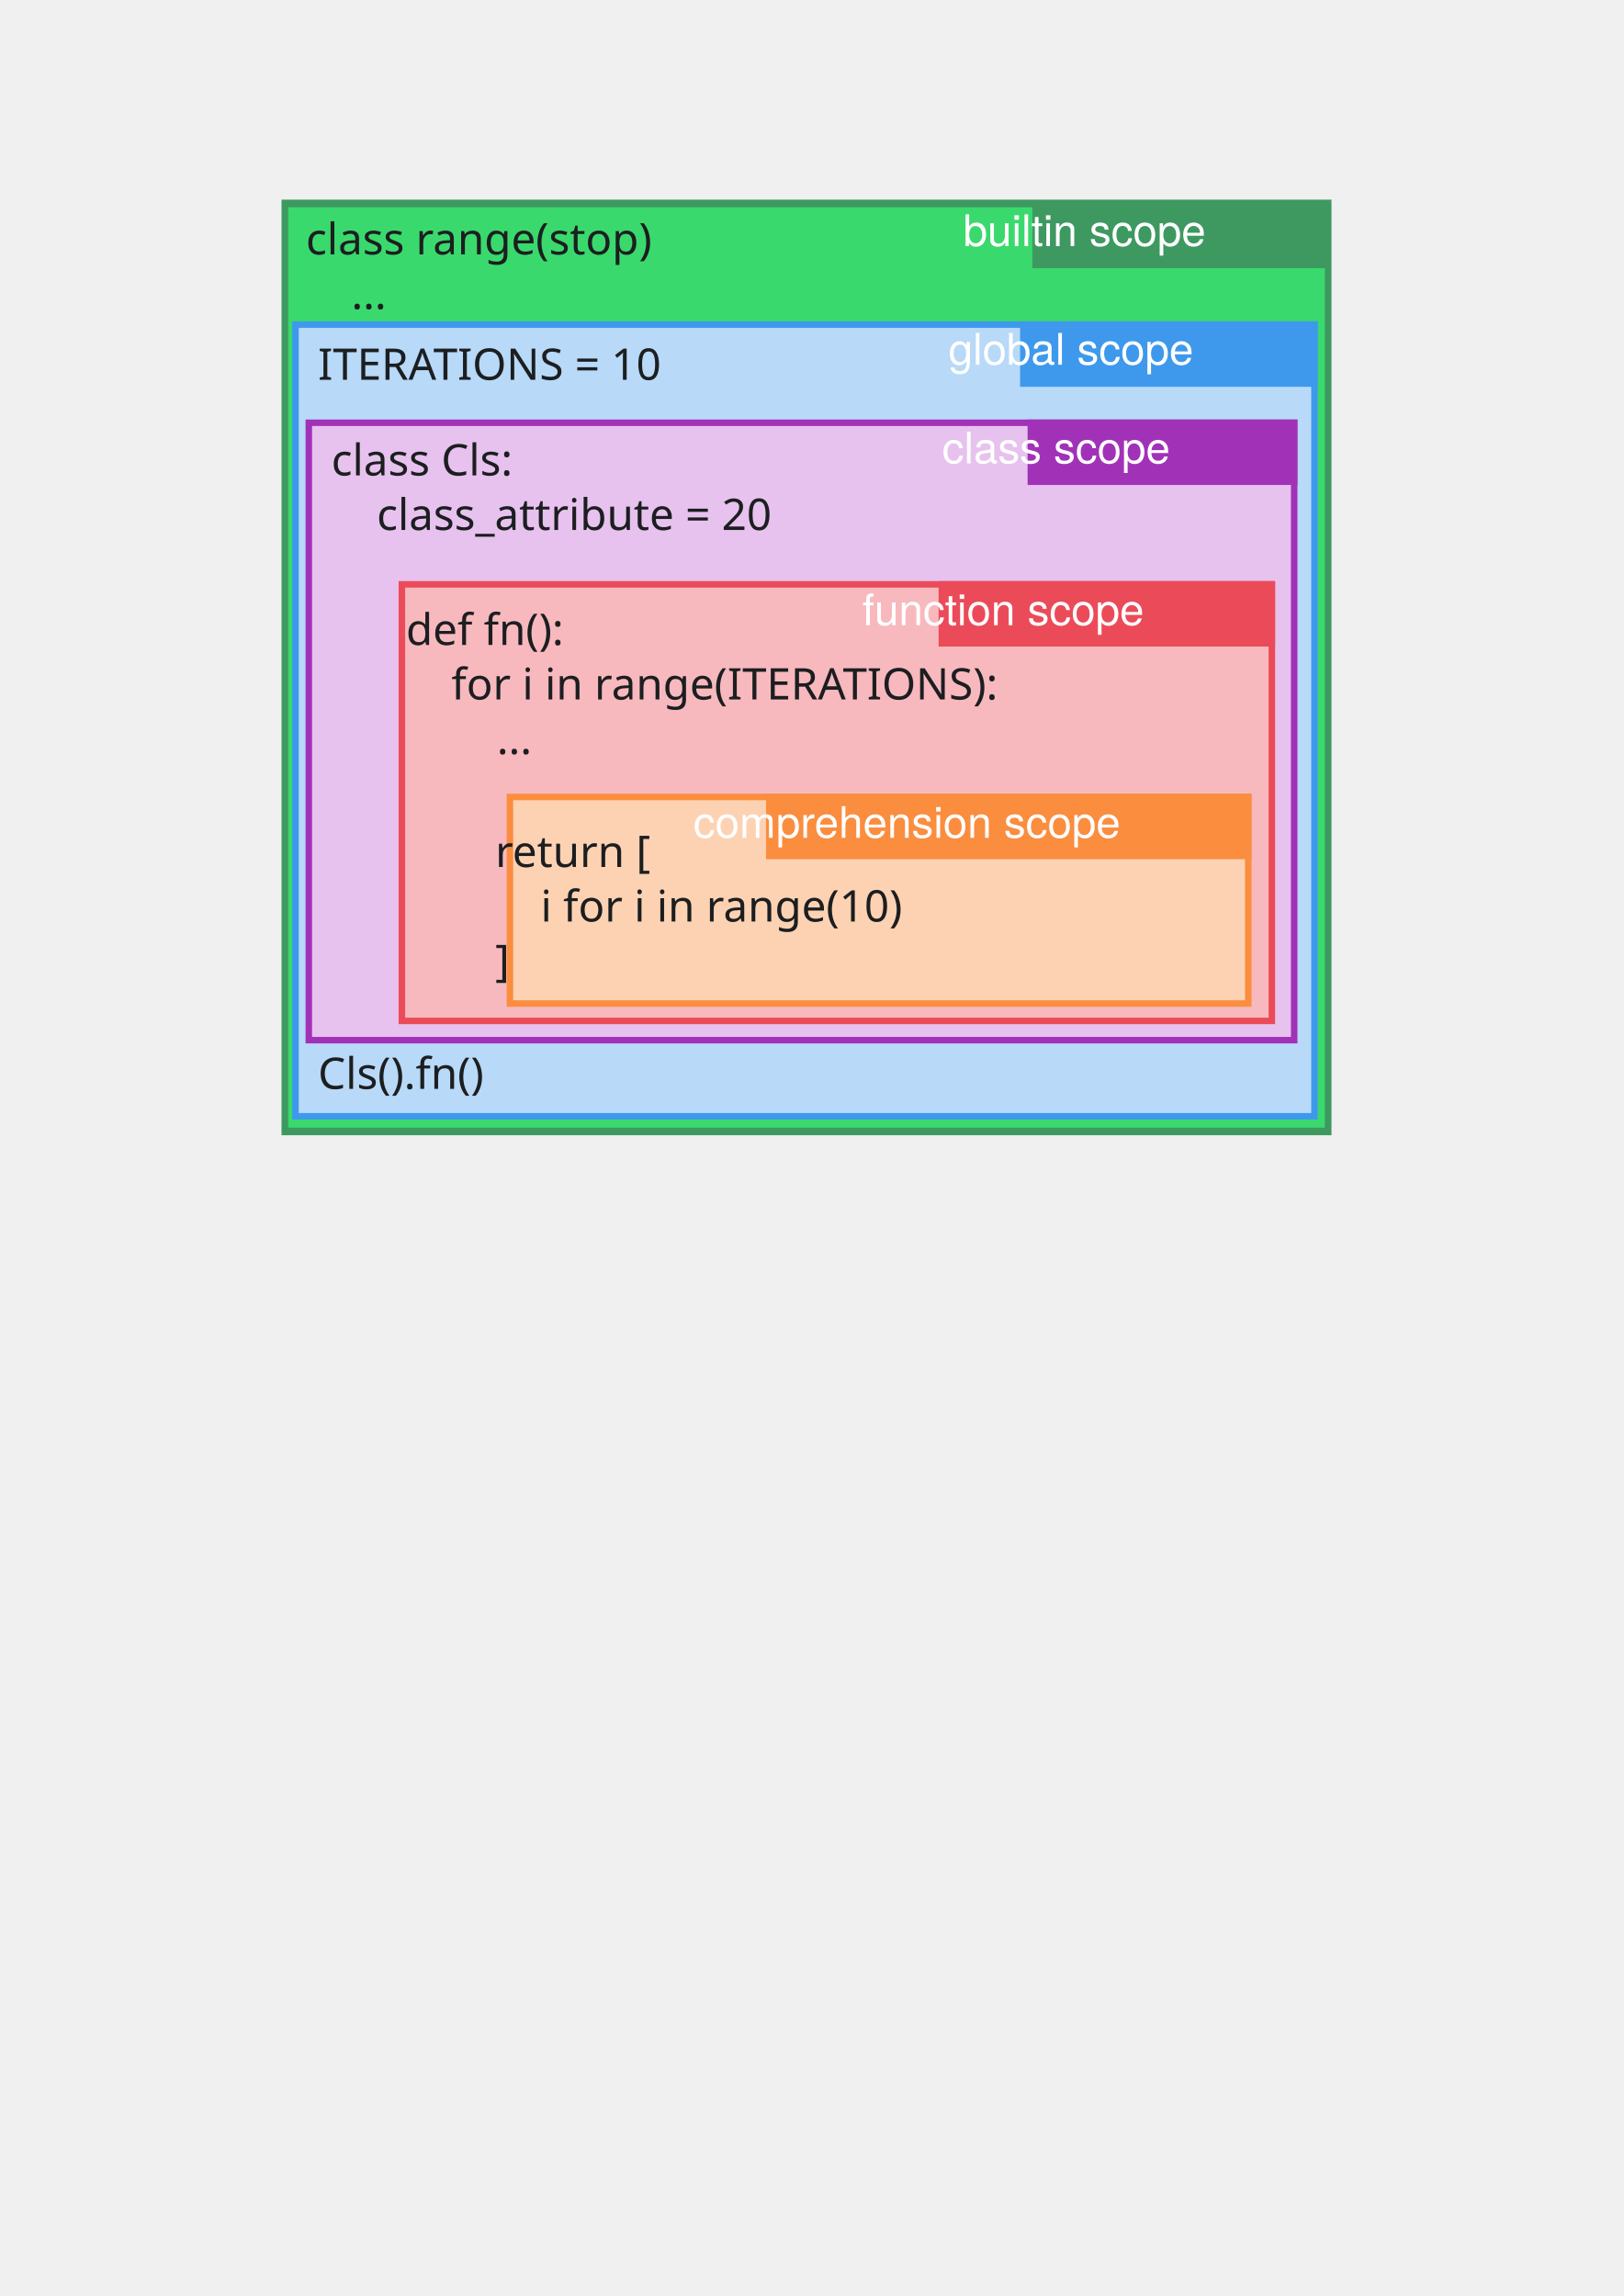
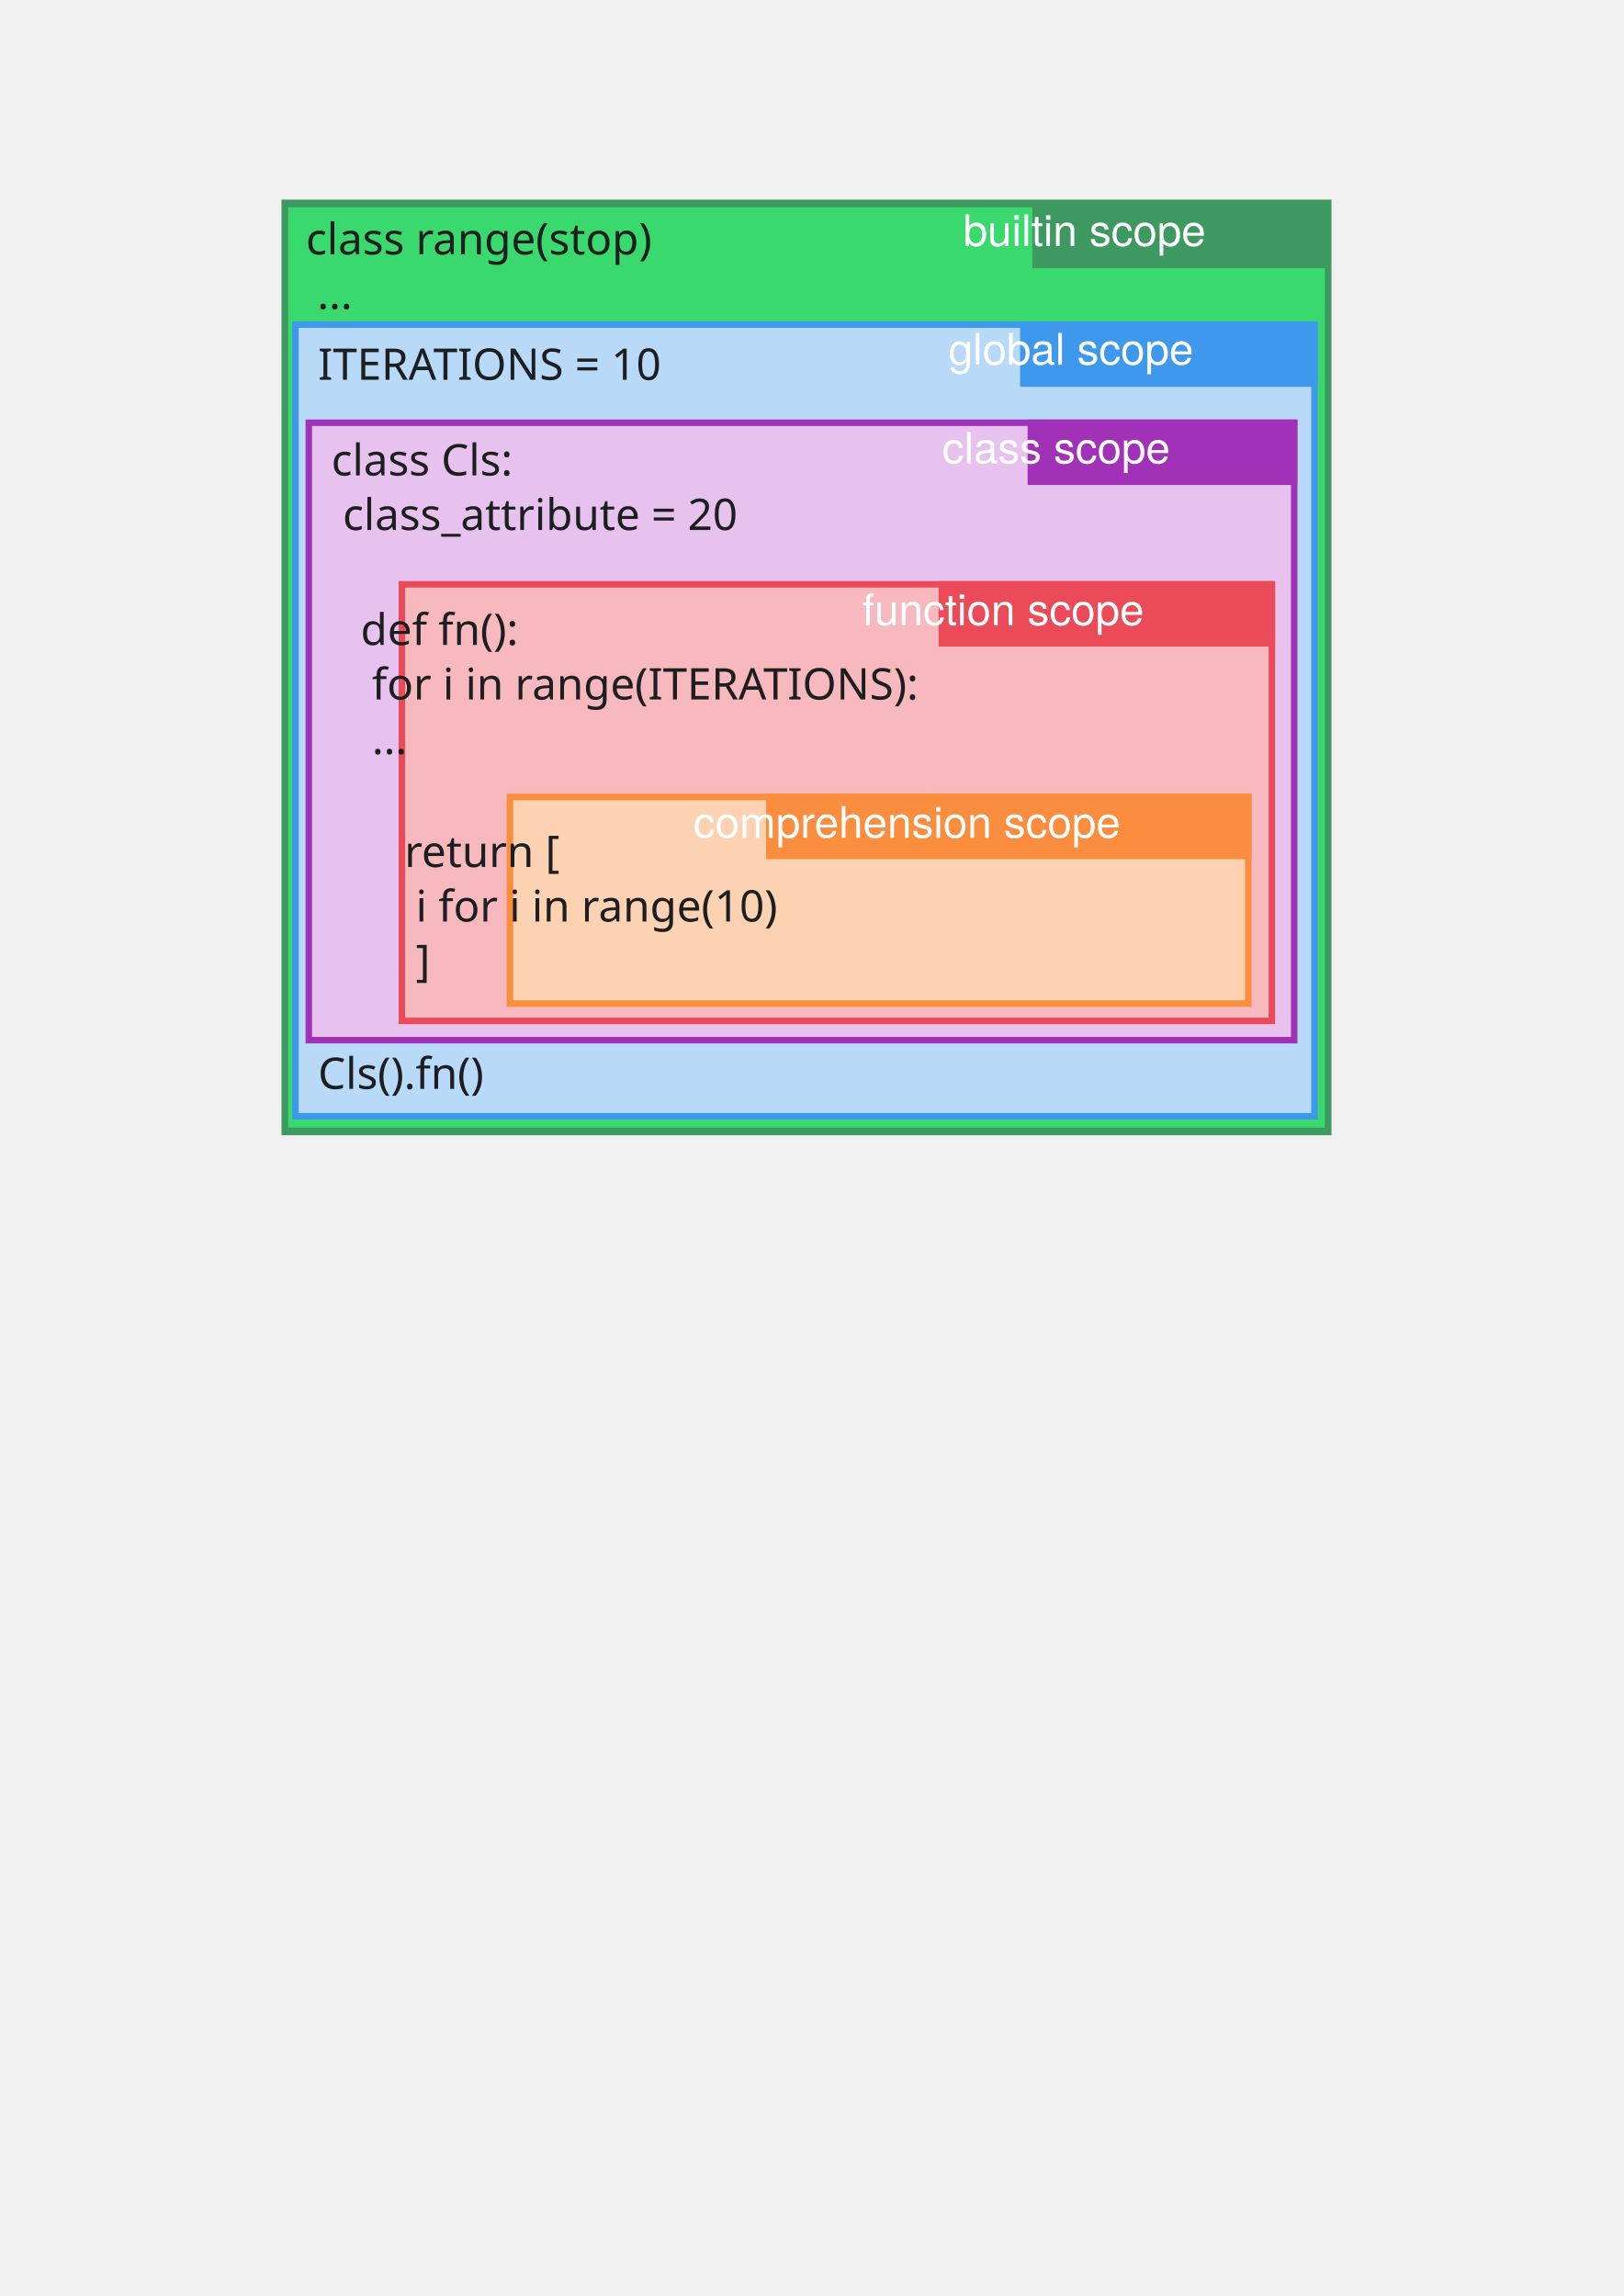
- <svg xmlns="http://www.w3.org/2000/svg" width="210mm" height="297mm" viewBox="0 0 210 297" version="1.1" id="svg8">
-   <defs id="defs2">
-     </defs>
+ <svg xmlns="http://www.w3.org/2000/svg" id="svg8" width="210mm" height="297mm" version="1.1" viewBox="0 0 210 297">
  <g id="layer1">
    <g id="layer8" style="display:inline">
-       <rect style="display:inline;fill:#3ad96d;fill-opacity:1;stroke:#3e9961;stroke-width:0.84;stroke-linecap:butt;stroke-linejoin:miter;stroke-miterlimit:4;stroke-dasharray:none;stroke-dashoffset:0;stroke-opacity:1;" id="rect846-0" width="131.787" height="102.411" x="32.38" y="-127.557" transform="matrix(1.023881,0,0,1.172118,3.686691,175.8293)" />
+       <rect style="display:inline;fill:#3ad96d;fill-opacity:1;stroke:#3e9961;stroke-width:.84;stroke-linecap:butt;stroke-linejoin:miter;stroke-miterlimit:4;stroke-dasharray:none;stroke-dashoffset:0;stroke-opacity:1" id="rect846-0" width="131.787" height="102.411" x="32.38" y="-127.557" transform="matrix(1.023881,0,0,1.172118,3.686691,175.8293)" />
      <g id="g851-0" transform="translate(38.92691,-13.86922)" style="display:inline">
-         <rect y="40.09" x="94.592" height="8.467" width="38.493" id="rect846-9-3" style="opacity:1;fill:#3e9961;fill-opacity:1;stroke:none;stroke-width:0.215;stroke-linecap:butt;stroke-linejoin:miter;stroke-miterlimit:4;stroke-dasharray:0.644, 0.215;stroke-dashoffset:0;stroke-opacity:1" />
-         <text id="text880-9" y="45.703" x="130.232" style="font-style:normal;font-variant:normal;font-weight:300;font-stretch:normal;font-size:5.644px;line-height:125%;font-family:'Source Sans Pro';-inkscape-font-specification:'Source Sans Pro Light';text-align:end;letter-spacing:0px;word-spacing:0px;text-anchor:end;fill:#ffffff;fill-opacity:1;stroke:none;stroke-width:0.265px;stroke-linecap:butt;stroke-linejoin:miter;stroke-opacity:1" xml:space="preserve">
-           <tspan style="font-style:normal;font-variant:normal;font-weight:500;font-stretch:normal;font-family:'Helvetica Neue';-inkscape-font-specification:'Helvetica Neue Medium';text-align:end;text-anchor:end;fill:#ffffff;fill-opacity:1;stroke-width:0.265px" y="45.703" x="130.232" id="tspan878-57">builtin scope</tspan>
+         <rect id="rect846-9-3" width="38.493" height="8.467" x="94.592" y="40.09" style="opacity:1;fill:#3e9961;fill-opacity:1;stroke:none;stroke-width:.215;stroke-linecap:butt;stroke-linejoin:miter;stroke-miterlimit:4;stroke-dasharray:.644,.215;stroke-dashoffset:0;stroke-opacity:1" />
+         <text id="text880-9" x="130.232" y="45.703" style="font-style:normal;font-variant:normal;font-weight:300;font-stretch:normal;font-size:5.644px;line-height:125%;font-family:'Source Sans Pro';-inkscape-font-specification:'Source Sans Pro Light';text-align:end;letter-spacing:0;word-spacing:0;text-anchor:end;fill:#fff;fill-opacity:1;stroke:none;stroke-width:.265px;stroke-linecap:butt;stroke-linejoin:miter;stroke-opacity:1" xml:space="preserve">
+           <tspan style="font-style:normal;font-variant:normal;font-weight:500;font-stretch:normal;font-family:'Helvetica Neue';-inkscape-font-specification:'Helvetica Neue Medium';text-align:end;text-anchor:end;fill:#fff;fill-opacity:1;stroke-width:.265px" id="tspan878-57" x="130.232" y="45.703">builtin scope</tspan>
        </text>
      </g>
-       <g id="layer1-6-3-4" transform="translate(-38.48525,-185.1717)" style="display:inline;">
-         <text xml:space="preserve" style="font-style:normal;font-variant:normal;font-weight:normal;font-stretch:normal;font-size:5.644px;line-height:125%;font-family:'Source Sans Pro';-inkscape-font-specification:'Source Sans Pro';letter-spacing:0px;word-spacing:0px;fill:#000000;fill-opacity:1;stroke:none;stroke-width:0.265px;stroke-linecap:butt;stroke-linejoin:miter;stroke-opacity:1;" x="14.287" y="18.394" id="text817-0-1" />
-         <text xml:space="preserve" style="font-style:normal;font-variant:normal;font-weight:300;font-stretch:normal;font-size:5.644px;line-height:125%;font-family:'Source Sans Pro';-inkscape-font-specification:'Source Sans Pro Light';letter-spacing:0px;word-spacing:0px;fill:#1c1e20;fill-opacity:1;stroke:none;stroke-width:0.265px;stroke-linecap:butt;stroke-linejoin:miter;stroke-opacity:1;" x="78.052" y="218.079" id="text821-5-5">
-           <tspan x="78.052" y="218.079" style="font-style:normal;font-variant:normal;font-weight:normal;font-stretch:normal;font-family:'Source Code Pro';-inkscape-font-specification:'Source Code Pro';fill:#1c1e20;fill-opacity:1;stroke-width:0.265px;" id="tspan1835">class range(stop)</tspan>
-           <tspan x="78.052" y="225.134" style="font-style:normal;font-variant:normal;font-weight:normal;font-stretch:normal;font-family:'Source Code Pro';-inkscape-font-specification:'Source Code Pro';fill:#1c1e20;fill-opacity:1;stroke-width:0.265px;" id="tspan1841">    ...</tspan>
-           <tspan x="78.052" y="232.19" style="font-style:normal;font-variant:normal;font-weight:normal;font-stretch:normal;font-family:'Source Code Pro';-inkscape-font-specification:'Source Code Pro';fill:#1c1e20;fill-opacity:1;stroke-width:0.265px;" id="tspan1839" />
+       <g id="layer1-6-3-4" transform="translate(-38.48525,-185.1717)" style="display:inline">
+         <text xml:space="preserve" style="font-style:normal;font-variant:normal;font-weight:300;font-stretch:normal;font-size:5.644px;line-height:125%;font-family:'Source Sans Pro';-inkscape-font-specification:'Source Sans Pro Light';letter-spacing:0;word-spacing:0;fill:#1c1e20;fill-opacity:1;stroke:none;stroke-width:.265px;stroke-linecap:butt;stroke-linejoin:miter;stroke-opacity:1" id="text821-5-5" x="78.052" y="218.079">
+           <tspan x="78.052" y="218.079" style="font-style:normal;font-variant:normal;font-weight:400;font-stretch:normal;font-family:'Source Code Pro';-inkscape-font-specification:'Source Code Pro';fill:#1c1e20;fill-opacity:1;stroke-width:.265px" id="tspan1835">class range(stop)</tspan>
+           <tspan x="78.052" y="225.134" style="font-style:normal;font-variant:normal;font-weight:400;font-stretch:normal;font-family:'Source Code Pro';-inkscape-font-specification:'Source Code Pro';fill:#1c1e20;fill-opacity:1;stroke-width:.265px" id="tspan1841"> ...</tspan>
        </text>
      </g>
    </g>
    <g id="layer2" style="display:inline">
-       <rect style="fill:#b8d9f8;fill-opacity:1;stroke:#3e99ed;stroke-width:0.84;stroke-linecap:butt;stroke-linejoin:miter;stroke-miterlimit:4;stroke-dasharray:none;stroke-dashoffset:0;stroke-opacity:1;opacity:1;" id="rect846" width="131.787" height="102.411" x="38.218" y="41.987" />
+       <rect style="fill:#b8d9f8;fill-opacity:1;stroke:#3e99ed;stroke-width:.84;stroke-linecap:butt;stroke-linejoin:miter;stroke-miterlimit:4;stroke-dasharray:none;stroke-dashoffset:0;stroke-opacity:1;opacity:1" id="rect846" width="131.787" height="102.411" x="38.218" y="41.987" />
      <g id="g851" transform="translate(37.33941,1.476952)">
-         <rect y="40.09" x="94.592" height="8.467" width="38.493" id="rect846-9" style="opacity:1;fill:#3e99ed;fill-opacity:1;stroke:none;stroke-width:0.215;stroke-linecap:butt;stroke-linejoin:miter;stroke-miterlimit:4;stroke-dasharray:0.644, 0.215;stroke-dashoffset:0;stroke-opacity:1;" />
-         <text id="text880" y="45.703" x="130.232" style="font-style:normal;font-variant:normal;font-weight:300;font-stretch:normal;font-size:5.644px;line-height:125%;font-family:'Source Sans Pro';-inkscape-font-specification:'Source Sans Pro Light';text-align:end;letter-spacing:0px;word-spacing:0px;text-anchor:end;fill:#ffffff;fill-opacity:1;stroke:none;stroke-width:0.265px;stroke-linecap:butt;stroke-linejoin:miter;stroke-opacity:1;" xml:space="preserve">
-           <tspan style="font-style:normal;font-variant:normal;font-weight:500;font-stretch:normal;font-family:'Helvetica Neue';-inkscape-font-specification:'Helvetica Neue Medium';text-align:end;text-anchor:end;fill:#ffffff;fill-opacity:1;stroke-width:0.265px;" y="45.703" x="130.232" id="tspan878">global scope</tspan>
+         <rect id="rect846-9" width="38.493" height="8.467" x="94.592" y="40.09" style="opacity:1;fill:#3e99ed;fill-opacity:1;stroke:none;stroke-width:.215;stroke-linecap:butt;stroke-linejoin:miter;stroke-miterlimit:4;stroke-dasharray:.644,.215;stroke-dashoffset:0;stroke-opacity:1" />
+         <text id="text880" x="130.232" y="45.703" style="font-style:normal;font-variant:normal;font-weight:300;font-stretch:normal;font-size:5.644px;line-height:125%;font-family:'Source Sans Pro';-inkscape-font-specification:'Source Sans Pro Light';text-align:end;letter-spacing:0;word-spacing:0;text-anchor:end;fill:#fff;fill-opacity:1;stroke:none;stroke-width:.265px;stroke-linecap:butt;stroke-linejoin:miter;stroke-opacity:1" xml:space="preserve">
+           <tspan style="font-style:normal;font-variant:normal;font-weight:500;font-stretch:normal;font-family:'Helvetica Neue';-inkscape-font-specification:'Helvetica Neue Medium';text-align:end;text-anchor:end;fill:#fff;fill-opacity:1;stroke-width:.265px" id="tspan878" x="130.232" y="45.703">global scope</tspan>
        </text>
      </g>
      <g id="layer1-6" transform="translate(31.86802,1.896952)">
-         <text xml:space="preserve" style="font-style:normal;font-variant:normal;font-weight:normal;font-stretch:normal;font-size:5.644px;line-height:125%;font-family:'Source Sans Pro';-inkscape-font-specification:'Source Sans Pro';letter-spacing:0px;word-spacing:0px;fill:#000000;fill-opacity:1;stroke:none;stroke-width:0.265px;stroke-linecap:butt;stroke-linejoin:miter;stroke-opacity:1;" x="14.287" y="18.394" id="text817" />
-         <text xml:space="preserve" style="font-style:normal;font-variant:normal;font-weight:300;font-stretch:normal;font-size:5.644px;line-height:125%;font-family:'Source Sans Pro';-inkscape-font-specification:'Source Sans Pro Light';letter-spacing:0px;word-spacing:0px;fill:#1c1e20;fill-opacity:1;stroke:none;stroke-width:0.265px;stroke-linecap:butt;stroke-linejoin:miter;stroke-opacity:1;" x="9.26" y="47.233" id="text821">
-           <tspan x="9.26" y="47.233" style="font-style:normal;font-variant:normal;font-weight:normal;font-stretch:normal;font-family:'Source Code Pro';-inkscape-font-specification:'Source Code Pro';fill:#1c1e20;fill-opacity:1;stroke-width:0.265px;" id="tspan823">ITERATIONS = 10</tspan>
-           <tspan x="9.26" y="54.289" id="tspan879" />
-           <tspan x="9.26" y="61.344" id="tspan729" />
-           <tspan x="9.26" y="68.4" id="tspan731" />
-           <tspan x="9.26" y="75.456" id="tspan733" />
-           <tspan x="9.26" y="82.511" id="tspan735" />
-           <tspan x="9.26" y="89.567" id="tspan737" />
-           <tspan x="9.26" y="96.622" id="tspan739" />
-           <tspan x="9.26" y="103.678" id="tspan741" />
-           <tspan x="9.26" y="110.733" id="tspan743" />
-           <tspan x="9.26" y="117.789" id="tspan745" />
-           <tspan x="9.26" y="124.844" id="tspan747" />
-           <tspan x="9.26" y="131.9" id="tspan749" />
-           <tspan x="9.26" y="138.955" style="font-style:normal;font-variant:normal;font-weight:normal;font-stretch:normal;font-family:'Source Code Pro';-inkscape-font-specification:'Source Code Pro';fill:#1c1e20;fill-opacity:1;stroke-width:0.265px;" id="tspan841">Cls().fn()</tspan>
+         <text xml:space="preserve" style="font-style:normal;font-variant:normal;font-weight:300;font-stretch:normal;font-size:5.644px;line-height:125%;font-family:'Source Sans Pro';-inkscape-font-specification:'Source Sans Pro Light';letter-spacing:0;word-spacing:0;fill:#1c1e20;fill-opacity:1;stroke:none;stroke-width:.265px;stroke-linecap:butt;stroke-linejoin:miter;stroke-opacity:1" id="text821" x="9.26" y="47.233">
+           <tspan x="9.26" y="47.233" style="font-style:normal;font-variant:normal;font-weight:400;font-stretch:normal;font-family:'Source Code Pro';-inkscape-font-specification:'Source Code Pro';fill:#1c1e20;fill-opacity:1;stroke-width:.265px" id="tspan823">ITERATIONS = 10</tspan>
+           <tspan x="9.26" y="138.955" style="font-style:normal;font-variant:normal;font-weight:400;font-stretch:normal;font-family:'Source Code Pro';-inkscape-font-specification:'Source Code Pro';fill:#1c1e20;fill-opacity:1;stroke-width:.265px" id="tspan841">Cls().fn()</tspan>
        </text>
      </g>
    </g>
    <g id="layer4" style="display:inline">
-       <rect style="display:inline;fill:#e7c2ee;fill-opacity:1;stroke:#a132b8;stroke-width:0.84;stroke-linecap:butt;stroke-linejoin:miter;stroke-miterlimit:4;stroke-dasharray:none;stroke-dashoffset:0;stroke-opacity:1;" id="rect846-3" width="127.444" height="79.863" x="39.938" y="54.687" />
-       <g id="g841" transform="translate(36.96524,-0.639713)" style="display:inline;">
-         <rect y="54.906" x="95.938" height="8.467" width="34.898" id="rect846-3-0" style="opacity:1;fill:#a132b8;fill-opacity:1;stroke:none;stroke-width:0.204;stroke-linecap:butt;stroke-linejoin:miter;stroke-miterlimit:4;stroke-dasharray:0.613, 0.204;stroke-dashoffset:0;stroke-opacity:1;" />
-         <text id="text880-4" y="60.585" x="128.495" style="font-style:normal;font-variant:normal;font-weight:500;font-stretch:normal;font-size:5.644px;line-height:125%;font-family:'Helvetica Neue';-inkscape-font-specification:'Helvetica Neue Medium';font-variant-ligatures:normal;font-variant-position:normal;font-variant-caps:normal;font-variant-numeric:normal;font-variant-alternates:normal;font-feature-settings:normal;text-indent:0;text-align:end;text-decoration:none;text-decoration-line:none;text-decoration-style:solid;text-decoration-color:#000000;letter-spacing:0px;word-spacing:0px;text-transform:none;writing-mode:lr-tb;direction:ltr;text-orientation:mixed;dominant-baseline:auto;baseline-shift:baseline;text-anchor:end;white-space:normal;shape-padding:0;opacity:1;vector-effect:none;fill:#ffffff;fill-opacity:1;stroke:none;stroke-width:0.265px;stroke-linecap:butt;stroke-linejoin:miter;stroke-miterlimit:4;stroke-dasharray:none;stroke-dashoffset:0;stroke-opacity:1;" xml:space="preserve">
-           <tspan style="font-style:normal;font-variant:normal;font-weight:500;font-stretch:normal;font-size:5.644px;line-height:125%;font-family:'Helvetica Neue';-inkscape-font-specification:'Helvetica Neue Medium';font-variant-ligatures:normal;font-variant-position:normal;font-variant-caps:normal;font-variant-numeric:normal;font-variant-alternates:normal;font-feature-settings:normal;text-indent:0;text-align:end;text-decoration:none;text-decoration-line:none;text-decoration-style:solid;text-decoration-color:#000000;letter-spacing:0px;word-spacing:0px;text-transform:none;writing-mode:lr-tb;direction:ltr;text-orientation:mixed;dominant-baseline:auto;baseline-shift:baseline;text-anchor:end;white-space:normal;shape-padding:0;vector-effect:none;fill:#ffffff;fill-opacity:1;stroke:none;stroke-width:0.265px;stroke-linecap:butt;stroke-linejoin:miter;stroke-miterlimit:4;stroke-dasharray:none;stroke-dashoffset:0;stroke-opacity:1;" y="60.585" x="128.495" id="tspan878-5">class scope</tspan>
+       <rect style="display:inline;fill:#e7c2ee;fill-opacity:1;stroke:#a132b8;stroke-width:.84;stroke-linecap:butt;stroke-linejoin:miter;stroke-miterlimit:4;stroke-dasharray:none;stroke-dashoffset:0;stroke-opacity:1" id="rect846-3" width="127.444" height="79.863" x="39.938" y="54.687" />
+       <g id="g841" transform="translate(36.96524,-0.639713)" style="display:inline">
+         <rect id="rect846-3-0" width="34.898" height="8.467" x="95.938" y="54.906" style="opacity:1;fill:#a132b8;fill-opacity:1;stroke:none;stroke-width:.204;stroke-linecap:butt;stroke-linejoin:miter;stroke-miterlimit:4;stroke-dasharray:.613,.204;stroke-dashoffset:0;stroke-opacity:1" />
+         <text id="text880-4" x="128.495" y="60.585" style="font-style:normal;font-variant:normal;font-weight:500;font-stretch:normal;font-size:5.644px;line-height:125%;font-family:'Helvetica Neue';-inkscape-font-specification:'Helvetica Neue Medium';font-variant-ligatures:normal;font-variant-position:normal;font-variant-caps:normal;font-variant-numeric:normal;font-variant-alternates:normal;font-feature-settings:normal;text-indent:0;text-align:end;text-decoration:none;text-decoration-line:none;text-decoration-style:solid;text-decoration-color:#000;letter-spacing:0;word-spacing:0;text-transform:none;writing-mode:lr-tb;direction:ltr;text-orientation:mixed;dominant-baseline:auto;baseline-shift:baseline;text-anchor:end;white-space:normal;shape-padding:0;opacity:1;vector-effect:none;fill:#fff;fill-opacity:1;stroke:none;stroke-width:.265px;stroke-linecap:butt;stroke-linejoin:miter;stroke-miterlimit:4;stroke-dasharray:none;stroke-dashoffset:0;stroke-opacity:1" xml:space="preserve">
+           <tspan style="font-style:normal;font-variant:normal;font-weight:500;font-stretch:normal;font-size:5.644px;line-height:125%;font-family:'Helvetica Neue';-inkscape-font-specification:'Helvetica Neue Medium';font-variant-ligatures:normal;font-variant-position:normal;font-variant-caps:normal;font-variant-numeric:normal;font-variant-alternates:normal;font-feature-settings:normal;text-indent:0;text-align:end;text-decoration:none;text-decoration-line:none;text-decoration-style:solid;text-decoration-color:#000;letter-spacing:0;word-spacing:0;text-transform:none;writing-mode:lr-tb;direction:ltr;text-orientation:mixed;dominant-baseline:auto;baseline-shift:baseline;text-anchor:end;white-space:normal;shape-padding:0;vector-effect:none;fill:#fff;fill-opacity:1;stroke:none;stroke-width:.265px;stroke-linecap:butt;stroke-linejoin:miter;stroke-miterlimit:4;stroke-dasharray:none;stroke-dashoffset:0;stroke-opacity:1" id="tspan878-5" x="128.495" y="60.585">class scope</tspan>
        </text>
      </g>
-       <g id="layer1-6-3" transform="translate(-35.19329,-156.5795)" style="display:inline;">
-         <text xml:space="preserve" style="font-style:normal;font-variant:normal;font-weight:normal;font-stretch:normal;font-size:5.644px;line-height:125%;font-family:'Source Sans Pro';-inkscape-font-specification:'Source Sans Pro';letter-spacing:0px;word-spacing:0px;fill:#000000;fill-opacity:1;stroke:none;stroke-width:0.265px;stroke-linecap:butt;stroke-linejoin:miter;stroke-opacity:1;" x="14.287" y="18.394" id="text817-0" />
-         <text xml:space="preserve" style="font-style:normal;font-variant:normal;font-weight:300;font-stretch:normal;font-size:5.644px;line-height:125%;font-family:'Source Sans Pro';-inkscape-font-specification:'Source Sans Pro Light';letter-spacing:0px;word-spacing:0px;fill:#1c1e20;fill-opacity:1;stroke:none;stroke-width:0.265px;stroke-linecap:butt;stroke-linejoin:miter;stroke-opacity:1;" x="78.052" y="218.079" id="text821-5">
-           <tspan x="78.052" y="218.079" style="font-style:normal;font-variant:normal;font-weight:normal;font-stretch:normal;font-family:'Source Code Pro';-inkscape-font-specification:'Source Code Pro';fill:#1c1e20;fill-opacity:1;stroke-width:0.265px;" id="tspan843-7">class Cls:</tspan>
-           <tspan x="78.052" y="225.134" style="font-style:normal;font-variant:normal;font-weight:normal;font-stretch:normal;font-family:'Source Code Pro';-inkscape-font-specification:'Source Code Pro';fill:#1c1e20;fill-opacity:1;stroke-width:0.265px;" id="tspan939-2">    class_attribute = 20</tspan>
-           <tspan x="78.052" y="232.19" style="font-style:normal;font-variant:normal;font-weight:normal;font-stretch:normal;font-family:'Source Code Pro';-inkscape-font-specification:'Source Code Pro';fill:#1c1e20;fill-opacity:1;stroke-width:0.265px;" id="tspan841-4" />
+       <g id="layer1-6-3" transform="translate(-35.19329,-156.5795)" style="display:inline">
+         <text xml:space="preserve" style="font-style:normal;font-variant:normal;font-weight:300;font-stretch:normal;font-size:5.644px;line-height:125%;font-family:'Source Sans Pro';-inkscape-font-specification:'Source Sans Pro Light';letter-spacing:0;word-spacing:0;fill:#1c1e20;fill-opacity:1;stroke:none;stroke-width:.265px;stroke-linecap:butt;stroke-linejoin:miter;stroke-opacity:1" id="text821-5" x="78.052" y="218.079">
+           <tspan x="78.052" y="218.079" style="font-style:normal;font-variant:normal;font-weight:400;font-stretch:normal;font-family:'Source Code Pro';-inkscape-font-specification:'Source Code Pro';fill:#1c1e20;fill-opacity:1;stroke-width:.265px" id="tspan843-7">class Cls:</tspan>
+           <tspan x="78.052" y="225.134" style="font-style:normal;font-variant:normal;font-weight:400;font-stretch:normal;font-family:'Source Code Pro';-inkscape-font-specification:'Source Code Pro';fill:#1c1e20;fill-opacity:1;stroke-width:.265px" id="tspan939-2"> class_attribute = 20</tspan>
        </text>
      </g>
    </g>
    <g id="layer5" style="display:inline">
-       <rect style="display:inline;fill:#f7b9be;fill-opacity:1;stroke:#eb4b59;stroke-width:0.84;stroke-linecap:butt;stroke-linejoin:miter;stroke-miterlimit:4;stroke-dasharray:none;stroke-dashoffset:0;stroke-opacity:1;paint-order:normal;" id="rect846-3-9" width="112.518" height="56.47" x="51.976" y="75.589" />
-       <g id="g846" transform="translate(36.59105,1.476952)" style="display:inline;">
-         <rect y="73.692" x="84.803" height="8.467" width="43.52" id="rect846-3-9-9" style="opacity:1;fill:#eb4b59;fill-opacity:1;stroke:none;stroke-width:0.228;stroke-linecap:butt;stroke-linejoin:miter;stroke-miterlimit:4;stroke-dasharray:0.685, 0.228;stroke-dashoffset:0;stroke-opacity:1;" />
-         <text transform="scale(1.001237,0.9987646)" id="text880-2" y="79.502" x="125.361" style="font-style:normal;font-variant:normal;font-weight:500;font-stretch:normal;font-size:5.644px;line-height:125%;font-family:'Helvetica Neue';-inkscape-font-specification:'Helvetica Neue Medium';font-variant-ligatures:normal;font-variant-position:normal;font-variant-caps:normal;font-variant-numeric:normal;font-variant-alternates:normal;font-feature-settings:normal;text-indent:0;text-align:end;text-decoration:none;text-decoration-line:none;text-decoration-style:solid;text-decoration-color:#000000;letter-spacing:0px;word-spacing:0px;text-transform:none;writing-mode:lr-tb;direction:ltr;text-orientation:mixed;dominant-baseline:auto;baseline-shift:baseline;text-anchor:end;white-space:normal;shape-padding:0;opacity:1;vector-effect:none;fill:#ffffff;fill-opacity:1;stroke:none;stroke-width:0.265px;stroke-linecap:butt;stroke-linejoin:miter;stroke-miterlimit:4;stroke-dasharray:none;stroke-dashoffset:0;stroke-opacity:1;" xml:space="preserve">
-           <tspan style="font-style:normal;font-variant:normal;font-weight:500;font-stretch:normal;font-size:5.644px;line-height:125%;font-family:'Helvetica Neue';-inkscape-font-specification:'Helvetica Neue Medium';font-variant-ligatures:normal;font-variant-position:normal;font-variant-caps:normal;font-variant-numeric:normal;font-variant-alternates:normal;font-feature-settings:normal;text-indent:0;text-align:end;text-decoration:none;text-decoration-line:none;text-decoration-style:solid;text-decoration-color:#000000;letter-spacing:0px;word-spacing:0px;text-transform:none;writing-mode:lr-tb;direction:ltr;text-orientation:mixed;dominant-baseline:auto;baseline-shift:baseline;text-anchor:end;white-space:normal;shape-padding:0;vector-effect:none;fill:#ffffff;fill-opacity:1;stroke:none;stroke-width:0.265px;stroke-linecap:butt;stroke-linejoin:miter;stroke-miterlimit:4;stroke-dasharray:none;stroke-dashoffset:0;stroke-opacity:1;" y="79.502" x="125.361" id="tspan878-0">function scope</tspan>
+       <rect style="display:inline;fill:#f7b9be;fill-opacity:1;stroke:#eb4b59;stroke-width:.84;stroke-linecap:butt;stroke-linejoin:miter;stroke-miterlimit:4;stroke-dasharray:none;stroke-dashoffset:0;stroke-opacity:1;paint-order:normal" id="rect846-3-9" width="112.518" height="56.47" x="51.976" y="75.589" />
+       <g id="g846" transform="translate(36.59105,1.476952)" style="display:inline">
+         <rect id="rect846-3-9-9" width="43.52" height="8.467" x="84.803" y="73.692" style="opacity:1;fill:#eb4b59;fill-opacity:1;stroke:none;stroke-width:.228;stroke-linecap:butt;stroke-linejoin:miter;stroke-miterlimit:4;stroke-dasharray:.685,.228;stroke-dashoffset:0;stroke-opacity:1" />
+         <text id="text880-2" x="125.361" y="79.502" transform="scale(1.001237,0.9987646)" style="font-style:normal;font-variant:normal;font-weight:500;font-stretch:normal;font-size:5.644px;line-height:125%;font-family:'Helvetica Neue';-inkscape-font-specification:'Helvetica Neue Medium';font-variant-ligatures:normal;font-variant-position:normal;font-variant-caps:normal;font-variant-numeric:normal;font-variant-alternates:normal;font-feature-settings:normal;text-indent:0;text-align:end;text-decoration:none;text-decoration-line:none;text-decoration-style:solid;text-decoration-color:#000;letter-spacing:0;word-spacing:0;text-transform:none;writing-mode:lr-tb;direction:ltr;text-orientation:mixed;dominant-baseline:auto;baseline-shift:baseline;text-anchor:end;white-space:normal;shape-padding:0;opacity:1;vector-effect:none;fill:#fff;fill-opacity:1;stroke:none;stroke-width:.265px;stroke-linecap:butt;stroke-linejoin:miter;stroke-miterlimit:4;stroke-dasharray:none;stroke-dashoffset:0;stroke-opacity:1" xml:space="preserve">
+           <tspan style="font-style:normal;font-variant:normal;font-weight:500;font-stretch:normal;font-size:5.644px;line-height:125%;font-family:'Helvetica Neue';-inkscape-font-specification:'Helvetica Neue Medium';font-variant-ligatures:normal;font-variant-position:normal;font-variant-caps:normal;font-variant-numeric:normal;font-variant-alternates:normal;font-feature-settings:normal;text-indent:0;text-align:end;text-decoration:none;text-decoration-line:none;text-decoration-style:solid;text-decoration-color:#000;letter-spacing:0;word-spacing:0;text-transform:none;writing-mode:lr-tb;direction:ltr;text-orientation:mixed;dominant-baseline:auto;baseline-shift:baseline;text-anchor:end;white-space:normal;shape-padding:0;vector-effect:none;fill:#fff;fill-opacity:1;stroke:none;stroke-width:.265px;stroke-linecap:butt;stroke-linejoin:miter;stroke-miterlimit:4;stroke-dasharray:none;stroke-dashoffset:0;stroke-opacity:1" id="tspan878-0" x="125.361" y="79.502">function scope</tspan>
        </text>
      </g>
-       <g id="layer1-6-1" transform="translate(-51.06829,-6.144926)" style="display:inline;">
-         <text xml:space="preserve" style="font-style:normal;font-variant:normal;font-weight:normal;font-stretch:normal;font-size:5.644px;line-height:125%;font-family:'Source Sans Pro';-inkscape-font-specification:'Source Sans Pro';letter-spacing:0px;word-spacing:0px;fill:#000000;fill-opacity:1;stroke:none;stroke-width:0.265px;stroke-linecap:butt;stroke-linejoin:miter;stroke-opacity:1;" x="14.287" y="18.394" id="text817-1" />
-         <text xml:space="preserve" style="font-style:normal;font-variant:normal;font-weight:300;font-stretch:normal;font-size:5.644px;line-height:125%;font-family:'Source Sans Pro';-inkscape-font-specification:'Source Sans Pro Light';letter-spacing:0px;word-spacing:0px;fill:#1c1e20;fill-opacity:1;stroke:none;stroke-width:0.265px;stroke-linecap:butt;stroke-linejoin:miter;stroke-opacity:1;" x="97.707" y="89.567" id="text821-2">
-           <tspan x="97.707" y="89.567" style="font-style:normal;font-variant:normal;font-weight:normal;font-stretch:normal;font-family:'Source Code Pro';-inkscape-font-specification:'Source Code Pro';fill:#1c1e20;fill-opacity:1;stroke-width:0.265px;" id="tspan827-7">    def fn():</tspan>
-           <tspan x="97.707" y="96.622" style="font-style:normal;font-variant:normal;font-weight:normal;font-stretch:normal;font-family:'Source Code Pro';-inkscape-font-specification:'Source Code Pro';fill:#1c1e20;fill-opacity:1;stroke-width:0.265px;" id="tspan829-3">        for i in range(ITERATIONS):</tspan>
-           <tspan x="97.707" y="103.678" style="font-style:normal;font-variant:normal;font-weight:normal;font-stretch:normal;font-family:'Source Code Pro';-inkscape-font-specification:'Source Code Pro';fill:#1c1e20;fill-opacity:1;stroke-width:0.265px;" id="tspan831-4">            ...</tspan>
-           <tspan x="97.707" y="110.733" style="font-style:normal;font-variant:normal;font-weight:normal;font-stretch:normal;font-family:'Source Code Pro';-inkscape-font-specification:'Source Code Pro';fill:#1c1e20;fill-opacity:1;stroke-width:0.265px;" id="tspan841-0" />
+       <g id="layer1-6-1" transform="translate(-51.06829,-6.144926)" style="display:inline">
+         <text xml:space="preserve" style="font-style:normal;font-variant:normal;font-weight:300;font-stretch:normal;font-size:5.644px;line-height:125%;font-family:'Source Sans Pro';-inkscape-font-specification:'Source Sans Pro Light';letter-spacing:0;word-spacing:0;fill:#1c1e20;fill-opacity:1;stroke:none;stroke-width:.265px;stroke-linecap:butt;stroke-linejoin:miter;stroke-opacity:1" id="text821-2" x="97.707" y="89.567">
+           <tspan x="97.707" y="89.567" style="font-style:normal;font-variant:normal;font-weight:400;font-stretch:normal;font-family:'Source Code Pro';-inkscape-font-specification:'Source Code Pro';fill:#1c1e20;fill-opacity:1;stroke-width:.265px" id="tspan827-7">def fn():</tspan>
+           <tspan x="97.707" y="96.622" style="font-style:normal;font-variant:normal;font-weight:400;font-stretch:normal;font-family:'Source Code Pro';-inkscape-font-specification:'Source Code Pro';fill:#1c1e20;fill-opacity:1;stroke-width:.265px" id="tspan829-3"> for i in range(ITERATIONS):</tspan>
+           <tspan x="97.707" y="103.678" style="font-style:normal;font-variant:normal;font-weight:400;font-stretch:normal;font-family:'Source Code Pro';-inkscape-font-specification:'Source Code Pro';fill:#1c1e20;fill-opacity:1;stroke-width:.265px" id="tspan831-4"> ...</tspan>
        </text>
      </g>
    </g>
    <g id="layer6" style="display:inline">
-       <rect style="display:inline;fill:#fdd2b3;fill-opacity:1;stroke:#fb8d3f;stroke-width:0.84;stroke-linecap:butt;stroke-linejoin:miter;stroke-miterlimit:4;stroke-dasharray:none;stroke-dashoffset:0;stroke-opacity:1;paint-order:normal;" id="rect846-3-9-3" width="95.493" height="26.723" x="65.949" y="103.091" />
-       <g id="g846-6" transform="translate(33.53895,28.97898)" style="display:inline;">
-         <rect y="73.692" x="65.533" height="8.467" width="62.79" id="rect846-3-9-9-7" style="opacity:1;fill:#fb8d3f;fill-opacity:1;stroke:none;stroke-width:0.231;stroke-linecap:butt;stroke-linejoin:miter;stroke-miterlimit:4;stroke-dasharray:0.693, 0.231;stroke-dashoffset:0;stroke-opacity:1;" />
-         <text transform="scale(1.001237,0.9987646)" id="text880-2-5" y="79.502" x="125.361" style="font-style:normal;font-variant:normal;font-weight:500;font-stretch:normal;font-size:5.644px;line-height:125%;font-family:'Helvetica Neue';-inkscape-font-specification:'Helvetica Neue Medium';font-variant-ligatures:normal;font-variant-position:normal;font-variant-caps:normal;font-variant-numeric:normal;font-variant-alternates:normal;font-feature-settings:normal;text-indent:0;text-align:end;text-decoration:none;text-decoration-line:none;text-decoration-style:solid;text-decoration-color:#000000;letter-spacing:0px;word-spacing:0px;text-transform:none;writing-mode:lr-tb;direction:ltr;text-orientation:mixed;dominant-baseline:auto;baseline-shift:baseline;text-anchor:end;white-space:normal;shape-padding:0;opacity:1;vector-effect:none;fill:#ffffff;fill-opacity:1;stroke:none;stroke-width:0.265px;stroke-linecap:butt;stroke-linejoin:miter;stroke-miterlimit:4;stroke-dasharray:none;stroke-dashoffset:0;stroke-opacity:1;" xml:space="preserve">
-           <tspan style="font-style:normal;font-variant:normal;font-weight:500;font-stretch:normal;font-size:5.644px;line-height:125%;font-family:'Helvetica Neue';-inkscape-font-specification:'Helvetica Neue Medium';font-variant-ligatures:normal;font-variant-position:normal;font-variant-caps:normal;font-variant-numeric:normal;font-variant-alternates:normal;font-feature-settings:normal;text-indent:0;text-align:end;text-decoration:none;text-decoration-line:none;text-decoration-style:solid;text-decoration-color:#000000;letter-spacing:0px;word-spacing:0px;text-transform:none;writing-mode:lr-tb;direction:ltr;text-orientation:mixed;dominant-baseline:auto;baseline-shift:baseline;text-anchor:end;white-space:normal;shape-padding:0;vector-effect:none;fill:#ffffff;fill-opacity:1;stroke:none;stroke-width:0.265px;stroke-linecap:butt;stroke-linejoin:miter;stroke-miterlimit:4;stroke-dasharray:none;stroke-dashoffset:0;stroke-opacity:1;" y="79.502" x="125.361" id="tspan878-0-3">comprehension scope</tspan>
+       <rect style="display:inline;fill:#fdd2b3;fill-opacity:1;stroke:#fb8d3f;stroke-width:.84;stroke-linecap:butt;stroke-linejoin:miter;stroke-miterlimit:4;stroke-dasharray:none;stroke-dashoffset:0;stroke-opacity:1;paint-order:normal" id="rect846-3-9-3" width="95.493" height="26.723" x="65.949" y="103.091" />
+       <g id="g846-6" transform="translate(33.53895,28.97898)" style="display:inline">
+         <rect id="rect846-3-9-9-7" width="62.79" height="8.467" x="65.533" y="73.692" style="opacity:1;fill:#fb8d3f;fill-opacity:1;stroke:none;stroke-width:.231;stroke-linecap:butt;stroke-linejoin:miter;stroke-miterlimit:4;stroke-dasharray:.693,.231;stroke-dashoffset:0;stroke-opacity:1" />
+         <text id="text880-2-5" x="125.361" y="79.502" transform="scale(1.001237,0.9987646)" style="font-style:normal;font-variant:normal;font-weight:500;font-stretch:normal;font-size:5.644px;line-height:125%;font-family:'Helvetica Neue';-inkscape-font-specification:'Helvetica Neue Medium';font-variant-ligatures:normal;font-variant-position:normal;font-variant-caps:normal;font-variant-numeric:normal;font-variant-alternates:normal;font-feature-settings:normal;text-indent:0;text-align:end;text-decoration:none;text-decoration-line:none;text-decoration-style:solid;text-decoration-color:#000;letter-spacing:0;word-spacing:0;text-transform:none;writing-mode:lr-tb;direction:ltr;text-orientation:mixed;dominant-baseline:auto;baseline-shift:baseline;text-anchor:end;white-space:normal;shape-padding:0;opacity:1;vector-effect:none;fill:#fff;fill-opacity:1;stroke:none;stroke-width:.265px;stroke-linecap:butt;stroke-linejoin:miter;stroke-miterlimit:4;stroke-dasharray:none;stroke-dashoffset:0;stroke-opacity:1" xml:space="preserve">
+           <tspan style="font-style:normal;font-variant:normal;font-weight:500;font-stretch:normal;font-size:5.644px;line-height:125%;font-family:'Helvetica Neue';-inkscape-font-specification:'Helvetica Neue Medium';font-variant-ligatures:normal;font-variant-position:normal;font-variant-caps:normal;font-variant-numeric:normal;font-variant-alternates:normal;font-feature-settings:normal;text-indent:0;text-align:end;text-decoration:none;text-decoration-line:none;text-decoration-style:solid;text-decoration-color:#000;letter-spacing:0;word-spacing:0;text-transform:none;writing-mode:lr-tb;direction:ltr;text-orientation:mixed;dominant-baseline:auto;baseline-shift:baseline;text-anchor:end;white-space:normal;shape-padding:0;vector-effect:none;fill:#fff;fill-opacity:1;stroke:none;stroke-width:.265px;stroke-linecap:butt;stroke-linejoin:miter;stroke-miterlimit:4;stroke-dasharray:none;stroke-dashoffset:0;stroke-opacity:1" id="tspan878-0-3" x="125.361" y="79.502">comprehension scope</tspan>
        </text>
      </g>
-       <g id="layer1-6-1-7" transform="translate(-73.36888,-116.514)" style="display:inline;">
-         <text xml:space="preserve" style="font-style:normal;font-variant:normal;font-weight:normal;font-stretch:normal;font-size:5.644px;line-height:125%;font-family:'Source Sans Pro';-inkscape-font-specification:'Source Sans Pro';letter-spacing:0px;word-spacing:0px;fill:#000000;fill-opacity:1;stroke:none;stroke-width:0.265px;stroke-linecap:butt;stroke-linejoin:miter;stroke-opacity:1;" x="14.287" y="18.394" id="text817-1-3" />
-         <text xml:space="preserve" style="font-style:normal;font-variant:normal;font-weight:300;font-stretch:normal;font-size:5.644px;line-height:125%;font-family:'Source Sans Pro';-inkscape-font-specification:'Source Sans Pro Light';letter-spacing:0px;word-spacing:0px;fill:#1c1e20;fill-opacity:1;stroke:none;stroke-width:0.265px;stroke-linecap:butt;stroke-linejoin:miter;stroke-opacity:1;" x="125.677" y="228.662" id="text821-2-6">
-           <tspan x="125.677" y="228.662" style="font-style:normal;font-variant:normal;font-weight:normal;font-stretch:normal;font-family:'Source Code Pro';-inkscape-font-specification:'Source Code Pro';fill:#1c1e20;fill-opacity:1;stroke-width:0.265px;" id="tspan833-7-2">        return [</tspan>
-           <tspan x="125.677" y="235.717" style="font-style:normal;font-variant:normal;font-weight:normal;font-stretch:normal;font-family:'Source Code Pro';-inkscape-font-specification:'Source Code Pro';fill:#1c1e20;fill-opacity:1;stroke-width:0.265px;" id="tspan870-2-9">            i for i in range(10)</tspan>
-           <tspan x="125.677" y="242.773" style="font-style:normal;font-variant:normal;font-weight:normal;font-stretch:normal;font-family:'Source Code Pro';-inkscape-font-specification:'Source Code Pro';fill:#1c1e20;fill-opacity:1;stroke-width:0.265px;" id="tspan872-56-7">        ]</tspan>
-           <tspan x="125.677" y="249.829" style="font-style:normal;font-variant:normal;font-weight:normal;font-stretch:normal;font-family:'Source Code Pro';-inkscape-font-specification:'Source Code Pro';fill:#1c1e20;fill-opacity:1;stroke-width:0.265px;" id="tspan841-0-8" />
+       <g id="layer1-6-1-7" transform="translate(-73.36888,-116.514)" style="display:inline">
+         <text xml:space="preserve" style="font-style:normal;font-variant:normal;font-weight:300;font-stretch:normal;font-size:5.644px;line-height:125%;font-family:'Source Sans Pro';-inkscape-font-specification:'Source Sans Pro Light';letter-spacing:0;word-spacing:0;fill:#1c1e20;fill-opacity:1;stroke:none;stroke-width:.265px;stroke-linecap:butt;stroke-linejoin:miter;stroke-opacity:1" id="text821-2-6" x="125.677" y="228.662">
+           <tspan x="125.677" y="228.662" style="font-style:normal;font-variant:normal;font-weight:400;font-stretch:normal;font-family:'Source Code Pro';-inkscape-font-specification:'Source Code Pro';fill:#1c1e20;fill-opacity:1;stroke-width:.265px" id="tspan833-7-2">return [</tspan>
+           <tspan x="125.677" y="235.717" style="font-style:normal;font-variant:normal;font-weight:400;font-stretch:normal;font-family:'Source Code Pro';-inkscape-font-specification:'Source Code Pro';fill:#1c1e20;fill-opacity:1;stroke-width:.265px" id="tspan870-2-9"> i for i in range(10)</tspan>
+           <tspan x="125.677" y="242.773" style="font-style:normal;font-variant:normal;font-weight:400;font-stretch:normal;font-family:'Source Code Pro';-inkscape-font-specification:'Source Code Pro';fill:#1c1e20;fill-opacity:1;stroke-width:.265px" id="tspan872-56-7"> ]</tspan>
        </text>
      </g>
    </g>
  </g>
</svg>
